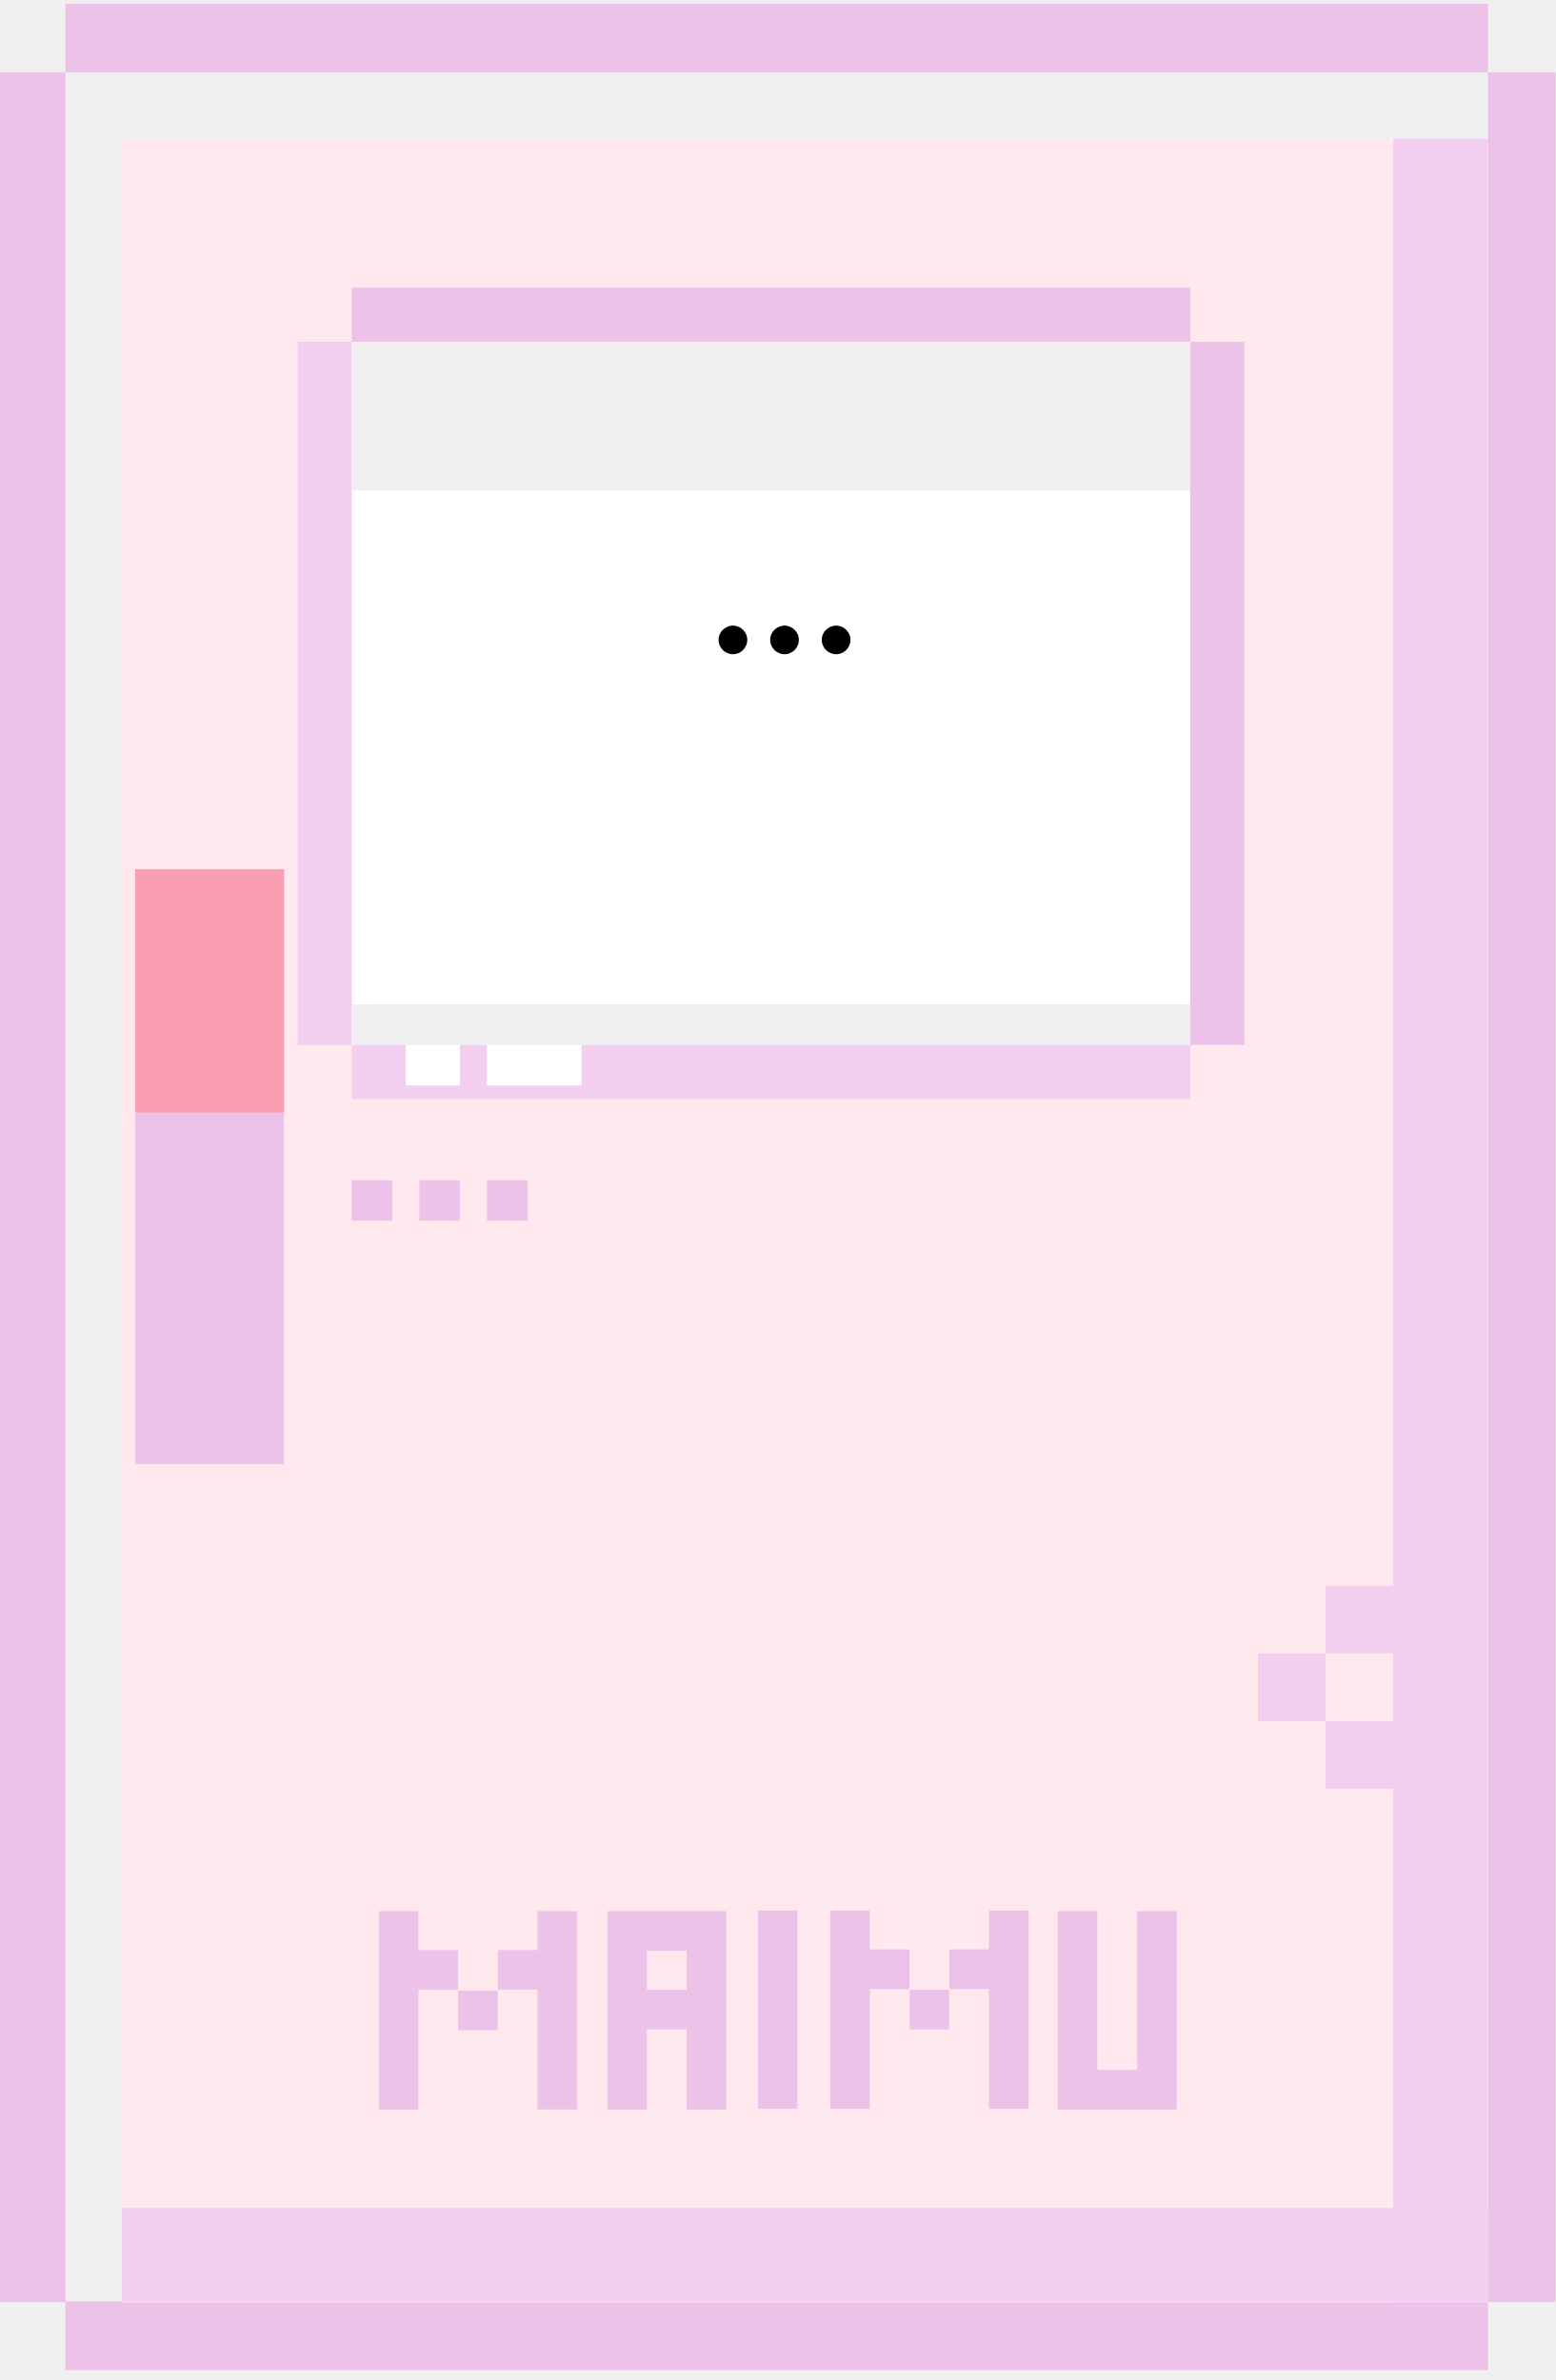
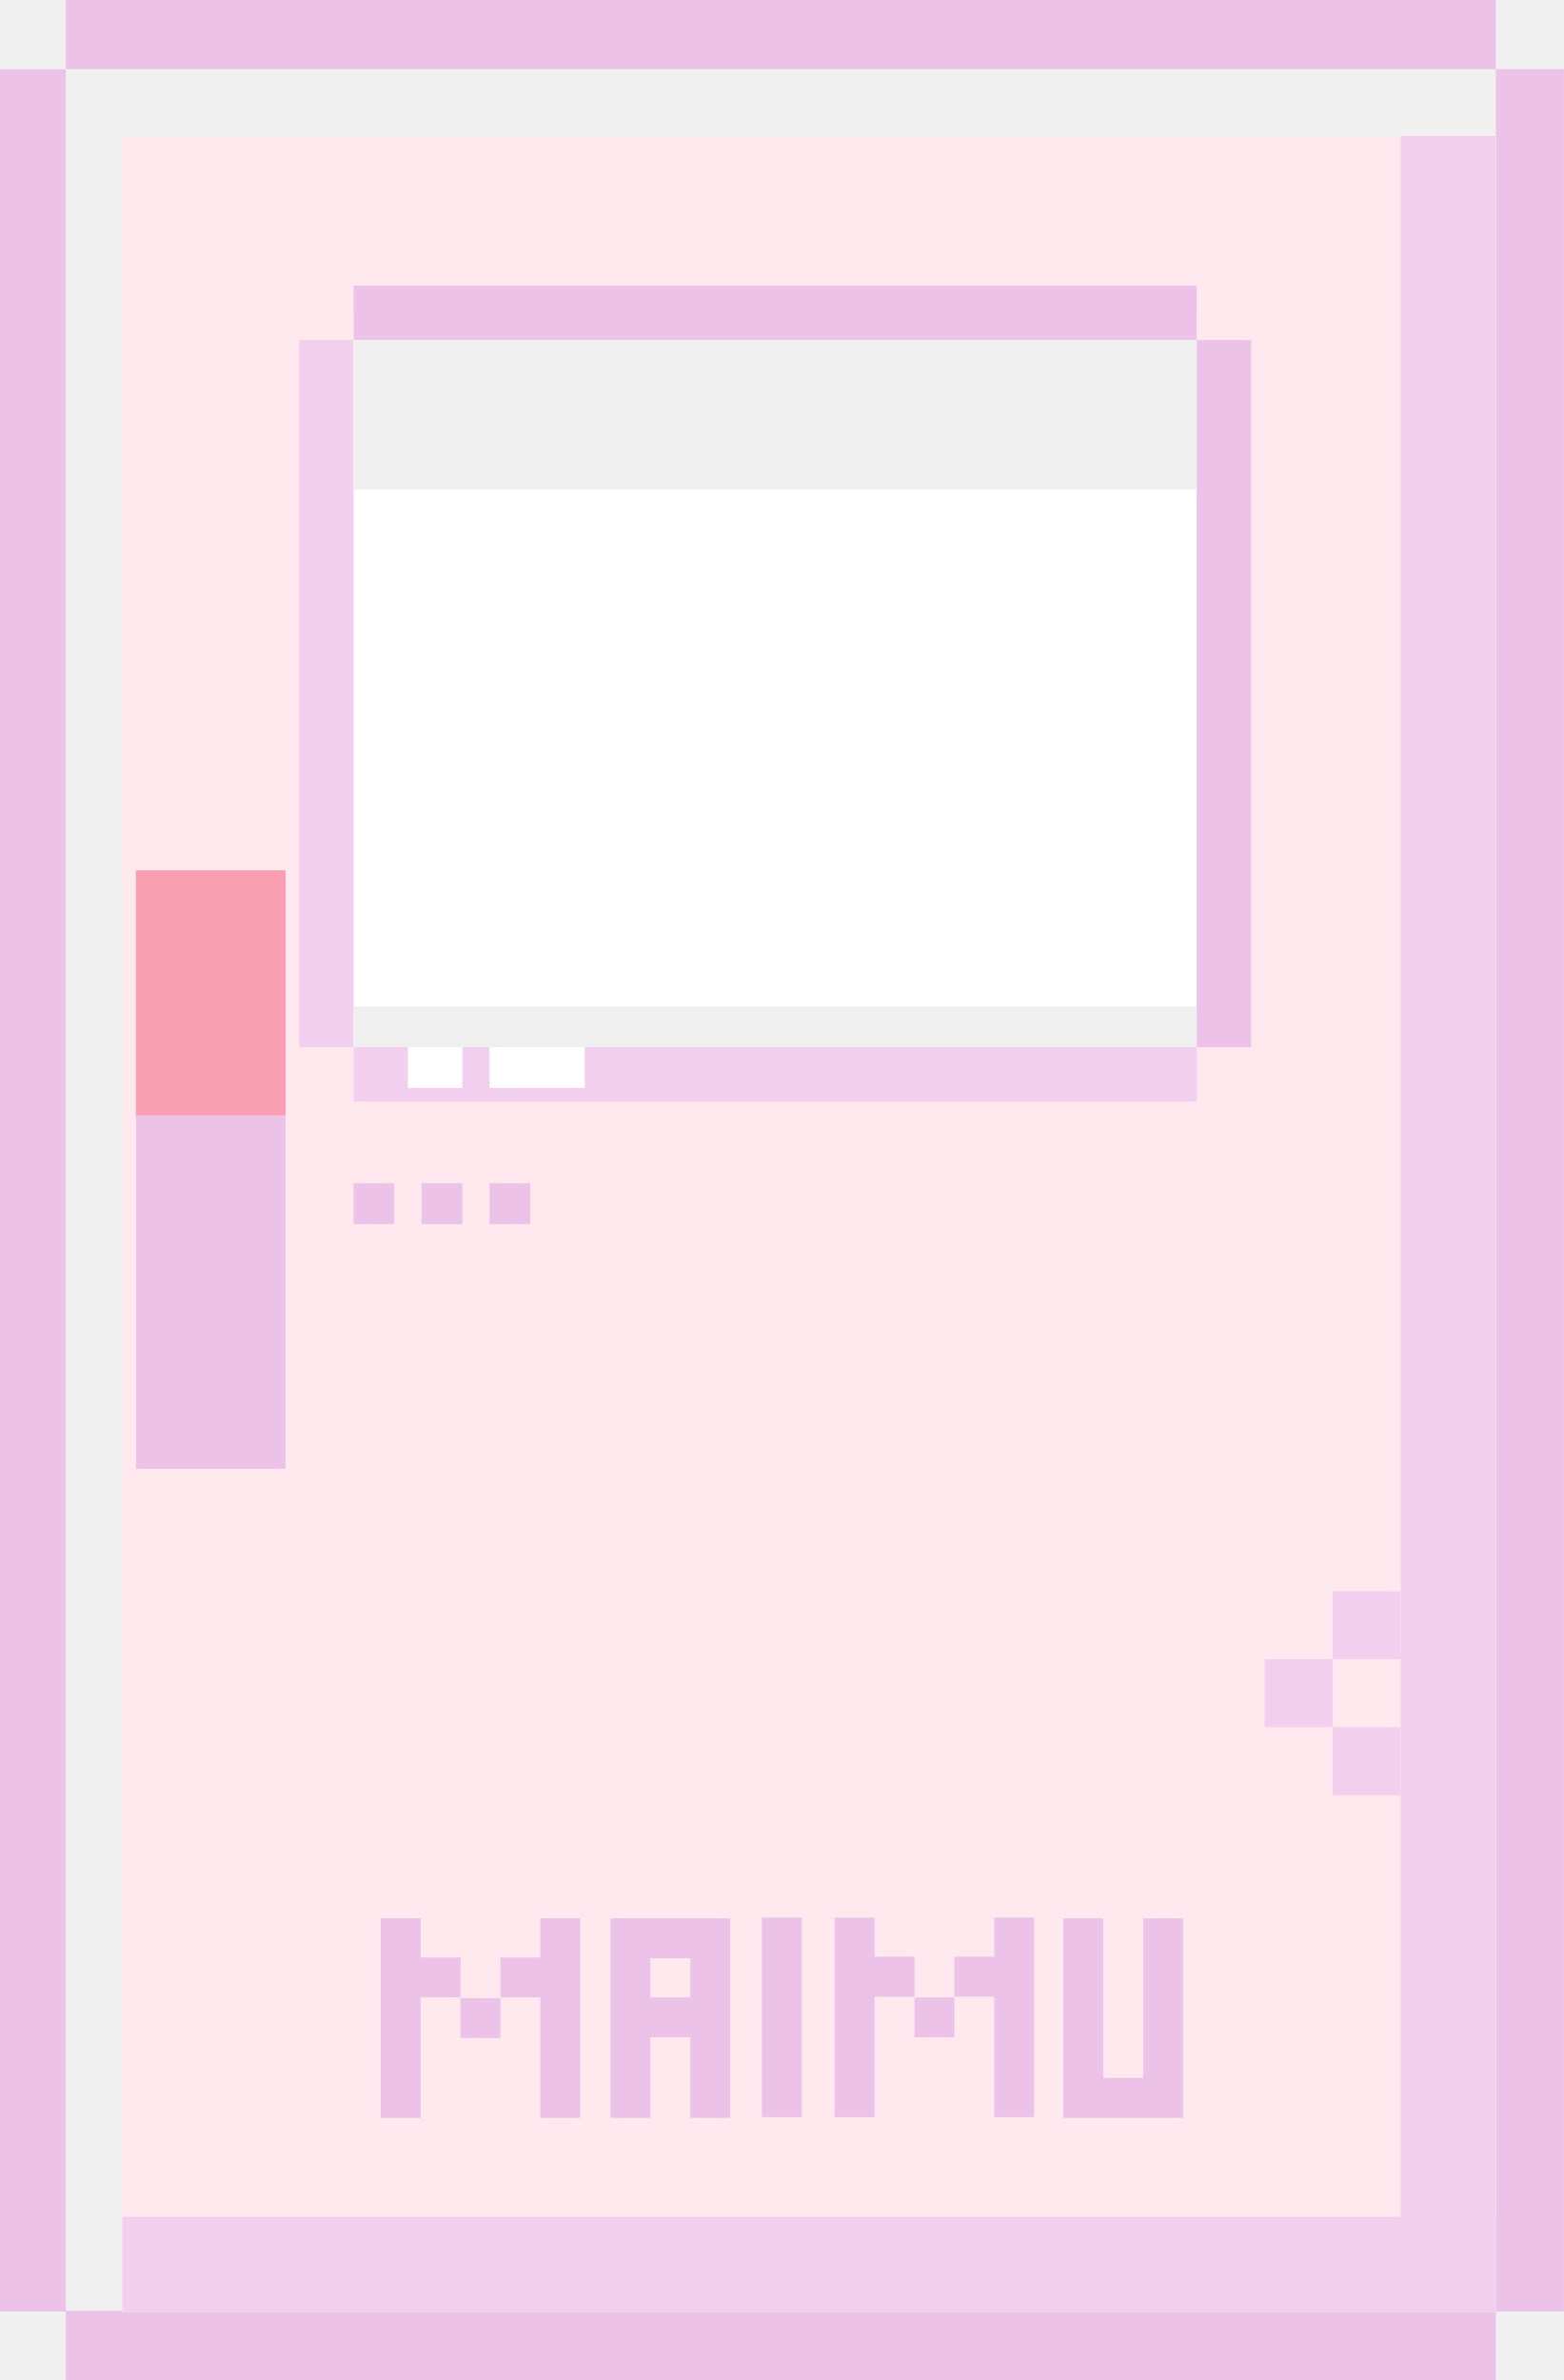
- <svg xmlns="http://www.w3.org/2000/svg" width="115" height="176" viewBox="0 0 115 176" fill="none">
-   <g clip-path="url(#clip0_1081_5198)">
-     <path d="M110 170.183H4.839V175.271H110V170.183Z" fill="#EDC2E8" />
-     <path d="M110 0.271H4.839V5.36H110V0.271Z" fill="#EDC2E8" />
-     <path d="M4.839 5.36H0V170.236H4.839V5.36Z" fill="#EDC2E8" />
-     <path d="M115.054 5.36H110V170.236H115.054V5.36Z" fill="#EDC2E8" />
-     <path d="M110 10.271H9V170.271H110V10.271Z" fill="#FFE9EE" />
-     <rect x="10" y="64.272" width="11" height="44" fill="#EDC2E8" />
-     <rect x="103" y="10.271" width="7" height="160" fill="#F2CFEE" />
-     <rect x="9" y="163.271" width="101" height="7" fill="#F2CFEE" />
-     <rect x="10" y="64.272" width="11" height="18" fill="#FA9EB1" />
-     <rect x="26" y="23.271" width="62" height="54" fill="white" />
-     <rect x="26" y="21.271" width="62" height="4" fill="#EDC2E8" />
-     <rect x="26" y="77.272" width="62" height="4" fill="#F2CFEE" />
-     <path d="M88 77.272V25.271H92V77.272H88Z" fill="#EDC2E8" />
-     <path d="M22 77.272L22 25.271H26L26 77.272H22Z" fill="#F2CFEE" />
-     <rect x="26" y="25.271" width="62" height="11" fill="#EFEFEF" />
-     <rect x="26" y="74.272" width="62" height="3" fill="#EFEFEF" />
-     <rect x="26" y="87.272" width="3" height="3" fill="#EDC2E8" />
-     <rect x="30" y="77.272" width="4" height="3" fill="white" />
-     <rect x="36" y="77.272" width="7" height="3" fill="white" />
-     <rect x="31" y="87.272" width="3" height="3" fill="#EDC2E8" />
-     <rect x="36" y="87.272" width="3" height="3" fill="#EDC2E8" />
-     <rect x="98" y="117.271" width="5" height="5" fill="#F2CFEE" />
-     <rect x="93" y="122.271" width="5" height="5" fill="#F2CFEE" />
-     <rect x="98" y="127.271" width="5" height="5" fill="#F2CFEE" />
-     <path d="M54.192 48.381C53.605 48.381 53.119 47.902 53.126 47.315C53.119 46.74 53.605 46.269 54.192 46.262C54.76 46.269 55.245 46.74 55.245 47.315C55.245 47.902 54.76 48.381 54.192 48.381ZM58.007 48.381C57.419 48.381 56.934 47.902 56.94 47.315C56.934 46.74 57.419 46.269 58.007 46.262C58.574 46.269 59.06 46.74 59.06 47.315C59.06 47.902 58.574 48.381 58.007 48.381ZM61.821 48.381C61.233 48.381 60.748 47.902 60.755 47.315C60.748 46.74 61.233 46.269 61.821 46.262C62.389 46.269 62.874 46.74 62.874 47.315C62.874 47.902 62.389 48.381 61.821 48.381Z" fill="black" />
-     <mask id="mask0_1081_5198" style="mask-type:luminance" maskUnits="userSpaceOnUse" x="28" y="141" width="59" height="15">
-       <path d="M33.866 144.204H30.933V141.327H28V155.997H30.933V147.14H33.866V144.207V144.204ZM33.866 150.129H36.798V147.196H33.866V150.129ZM39.734 144.204H36.801V147.137H39.734V155.994H42.667V141.324H39.734V144.201V144.204ZM47.827 141.327H44.894V155.997H47.827V150.073H50.76V155.997H53.692V141.327H47.824H47.827ZM50.76 147.14H47.827V144.263H50.76V147.14ZM56.027 155.942H58.96V141.271H56.027V155.942ZM67.242 144.152H64.309V141.275H61.376V155.945H64.309V147.088H67.242V144.155V144.152ZM67.242 150.076H70.174V147.143H67.242V150.076ZM73.11 144.152H70.177V147.084H73.11V155.942H76.043V141.271H73.11V144.149V144.152ZM84.064 141.327V153.062H81.131V141.327H78.198V155.997H87V141.327H84.067H84.064Z" fill="white" />
+ <svg xmlns="http://www.w3.org/2000/svg" width="115" height="175" viewBox="0 0 115 175" fill="none">
+   <g clip-path="url(#clip0_1284_3572)">
+     <path d="M110 169.911H4.839V175H110V169.911Z" fill="#EDC2E8" />
+     <path d="M110 0H4.839V5.089H110V0Z" fill="#EDC2E8" />
+     <path d="M4.839 5.089H0V169.965H4.839V5.089Z" fill="#EDC2E8" />
+     <path d="M115.054 5.089H110V169.965H115.054V5.089Z" fill="#EDC2E8" />
+     <path d="M110 10H9V170H110V10Z" fill="#FFE9EE" />
+     <rect x="10" y="64" width="11" height="44" fill="#EDC2E8" />
+     <rect x="103" y="10" width="7" height="160" fill="#F2CFEE" />
+     <rect x="9" y="163" width="101" height="7" fill="#F2CFEE" />
+     <rect x="10" y="64" width="11" height="18" fill="#FA9EB1" />
+     <rect x="26" y="23" width="62" height="54" fill="white" />
+     <rect x="26" y="21" width="62" height="4" fill="#EDC2E8" />
+     <rect x="26" y="77" width="62" height="4" fill="#F2CFEE" />
+     <path d="M88 77V25H92V77H88Z" fill="#EDC2E8" />
+     <path d="M22 77L22 25H26L26 77H22Z" fill="#F2CFEE" />
+     <rect x="26" y="25" width="62" height="11" fill="#EFEFEF" />
+     <rect x="26" y="74" width="62" height="3" fill="#EFEFEF" />
+     <rect x="26" y="87" width="3" height="3" fill="#EDC2E8" />
+     <rect x="30" y="77" width="4" height="3" fill="white" />
+     <rect x="36" y="77" width="7" height="3" fill="white" />
+     <rect x="31" y="87" width="3" height="3" fill="#EDC2E8" />
+     <rect x="36" y="87" width="3" height="3" fill="#EDC2E8" />
+     <rect x="98" y="117" width="5" height="5" fill="#F2CFEE" />
+     <rect x="93" y="122" width="5" height="5" fill="#F2CFEE" />
+     <rect x="98" y="127" width="5" height="5" fill="#F2CFEE" />
+     <mask id="mask0_1284_3572" style="mask-type:luminance" maskUnits="userSpaceOnUse" x="28" y="141" width="59" height="15">
+       <path d="M33.866 143.933H30.933V141.056H28V155.726H30.933V146.869H33.866V143.936V143.933ZM33.866 149.857H36.798V146.924H33.866V149.857ZM39.734 143.933H36.801V146.866H39.734V155.723H42.667V141.053H39.734V143.93V143.933ZM47.827 141.056H44.894V155.726H47.827V149.802H50.76V155.726H53.692V141.056H47.824H47.827ZM50.76 146.869H47.827V143.992H50.76V146.869ZM56.027 155.67H58.96V141H56.027V155.67ZM67.242 143.88H64.309V141.003H61.376V155.673H64.309V146.816H67.242V143.883V143.88ZM67.242 149.805H70.174V146.872H67.242V149.805ZM73.11 143.88H70.177V146.813H73.11V155.67H76.043V141H73.11V143.877V143.88ZM84.064 141.056V152.79H81.131V141.056H78.198V155.726H87V141.056H84.067H84.064Z" fill="white" />
    </mask>
-     <g mask="url(#mask0_1081_5198)">
-       <rect x="27.929" y="141.25" width="59.09" height="14.791" fill="#EDC2E8" />
+     <g mask="url(#mask0_1284_3572)">
+       <rect x="27.929" y="140.979" width="59.09" height="14.791" fill="#EDC2E8" />
    </g>
  </g>
  <defs>
-     <clipPath id="clip0_1081_5198">
-       <rect width="115" height="175" fill="white" transform="translate(0 0.271484)" />
+     <clipPath id="clip0_1284_3572">
+       <rect width="115" height="175" fill="white" />
    </clipPath>
  </defs>
</svg>
